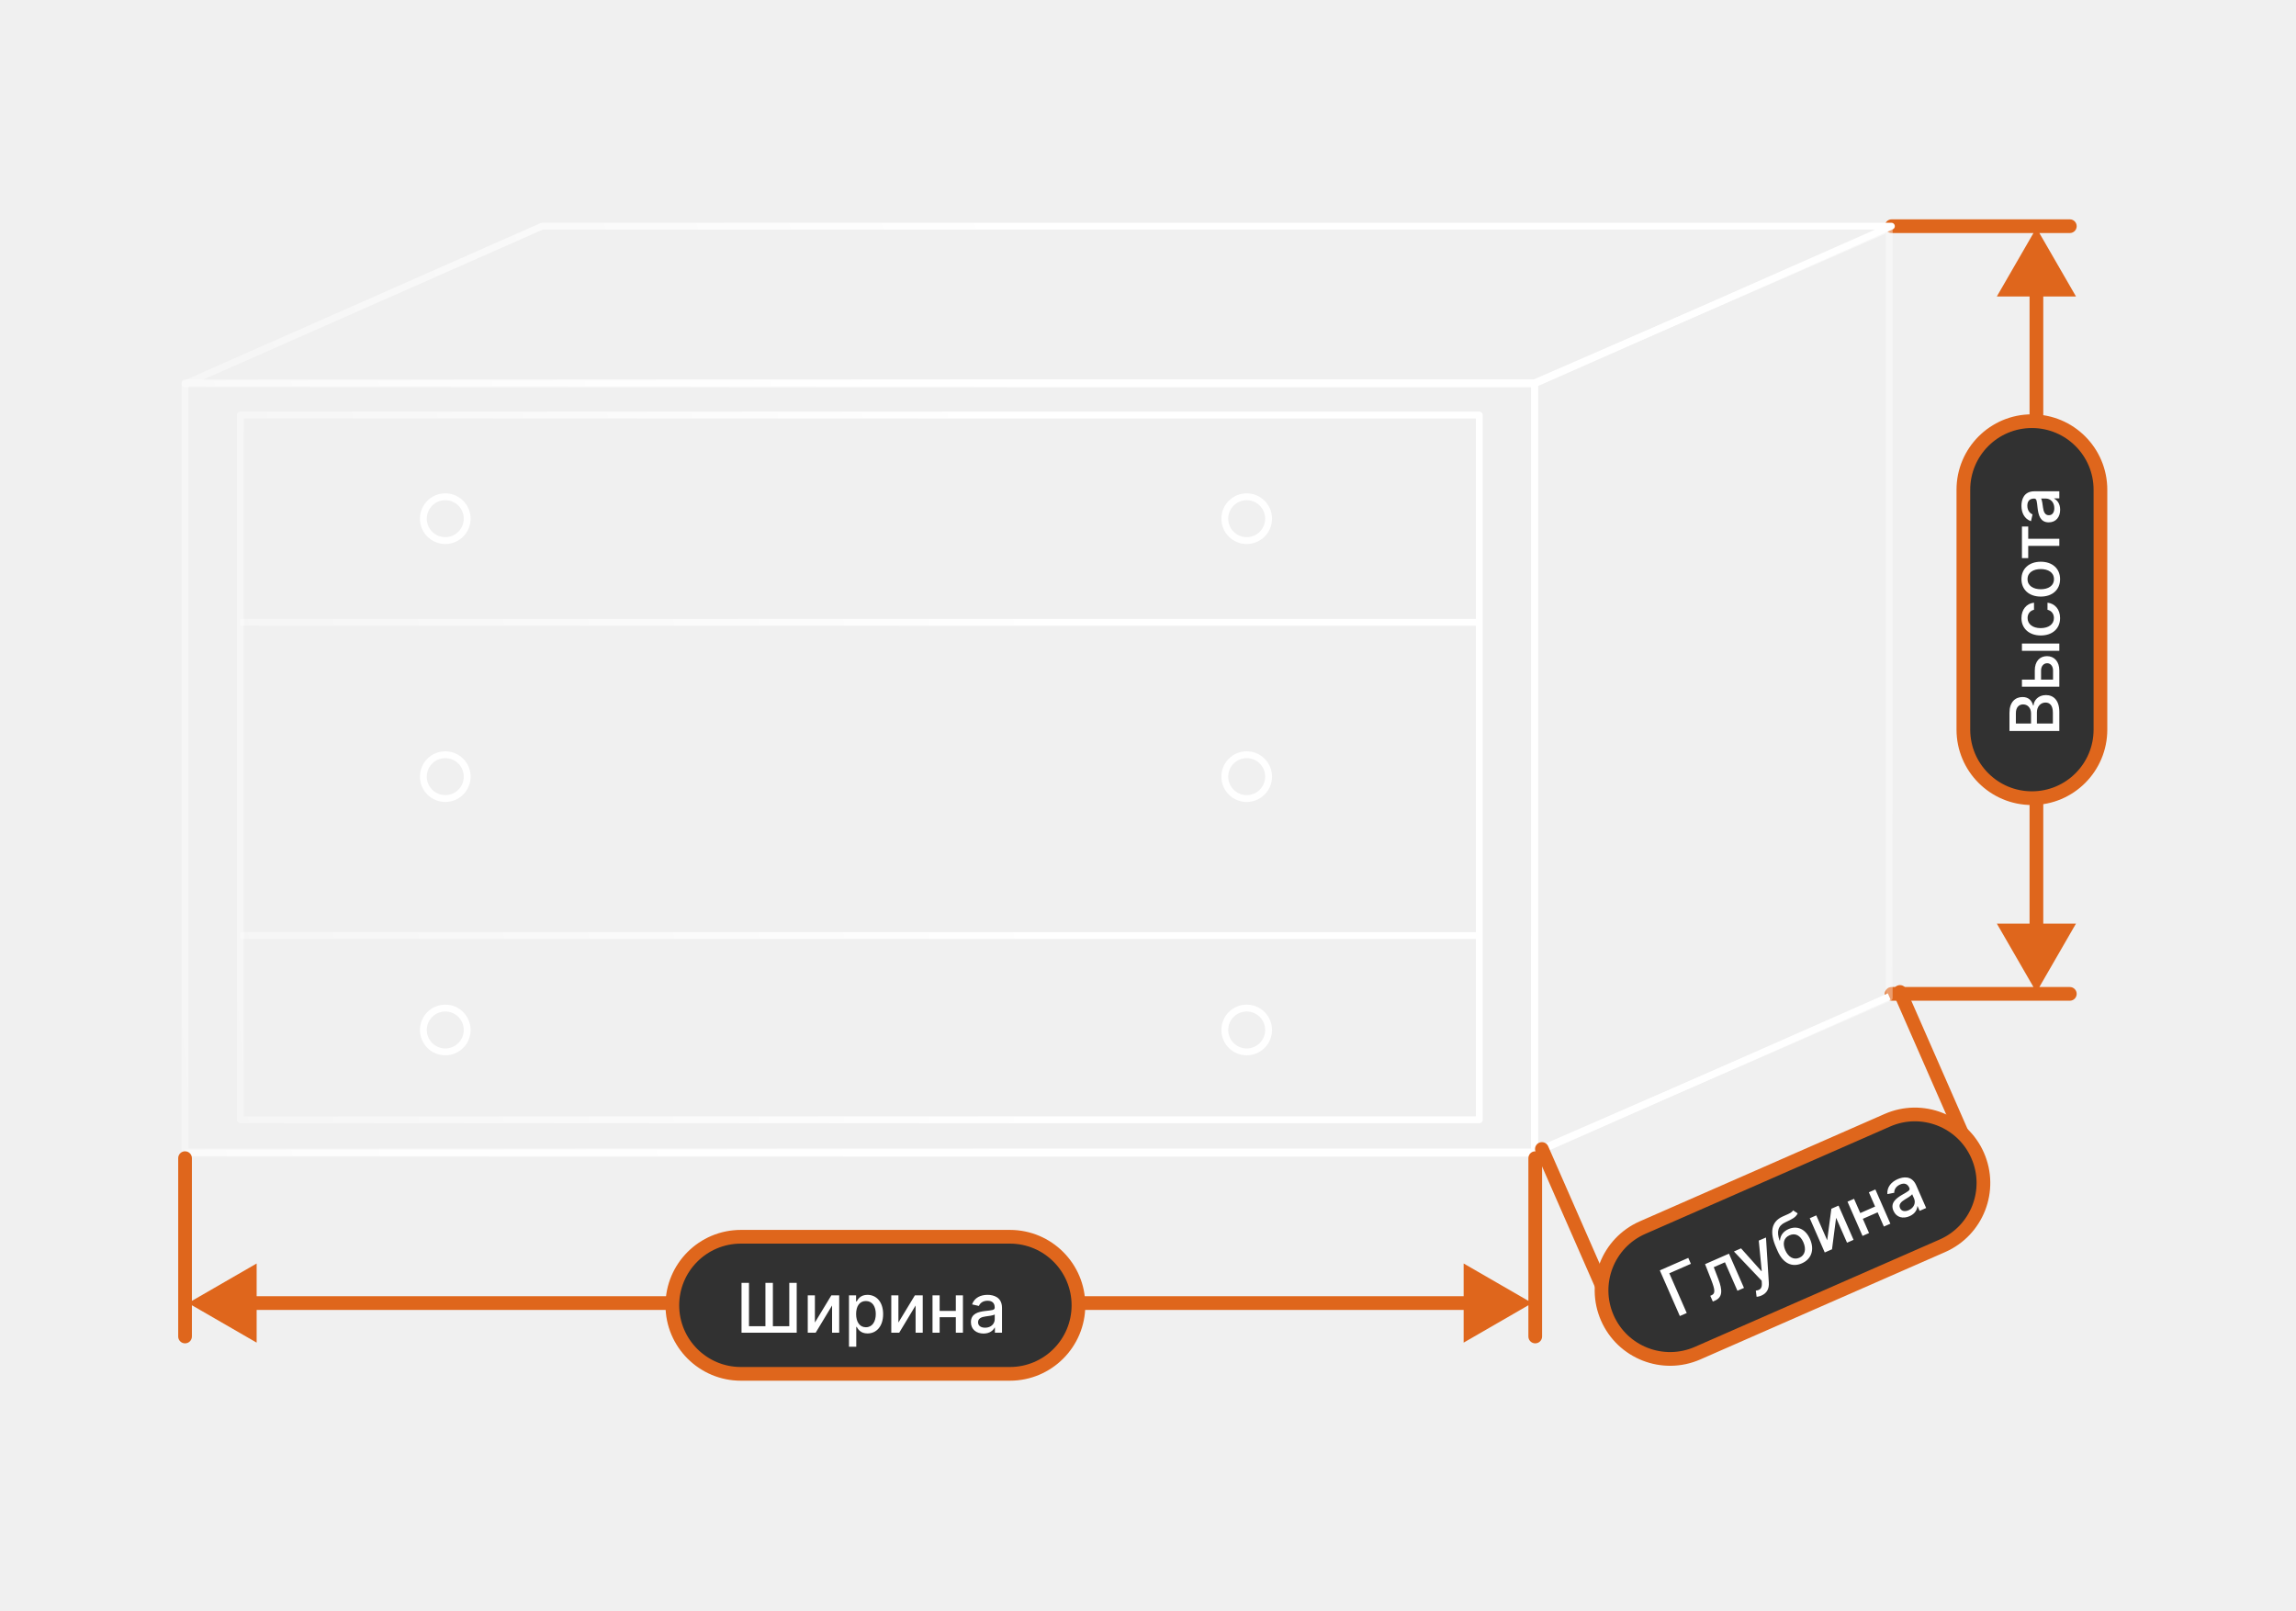
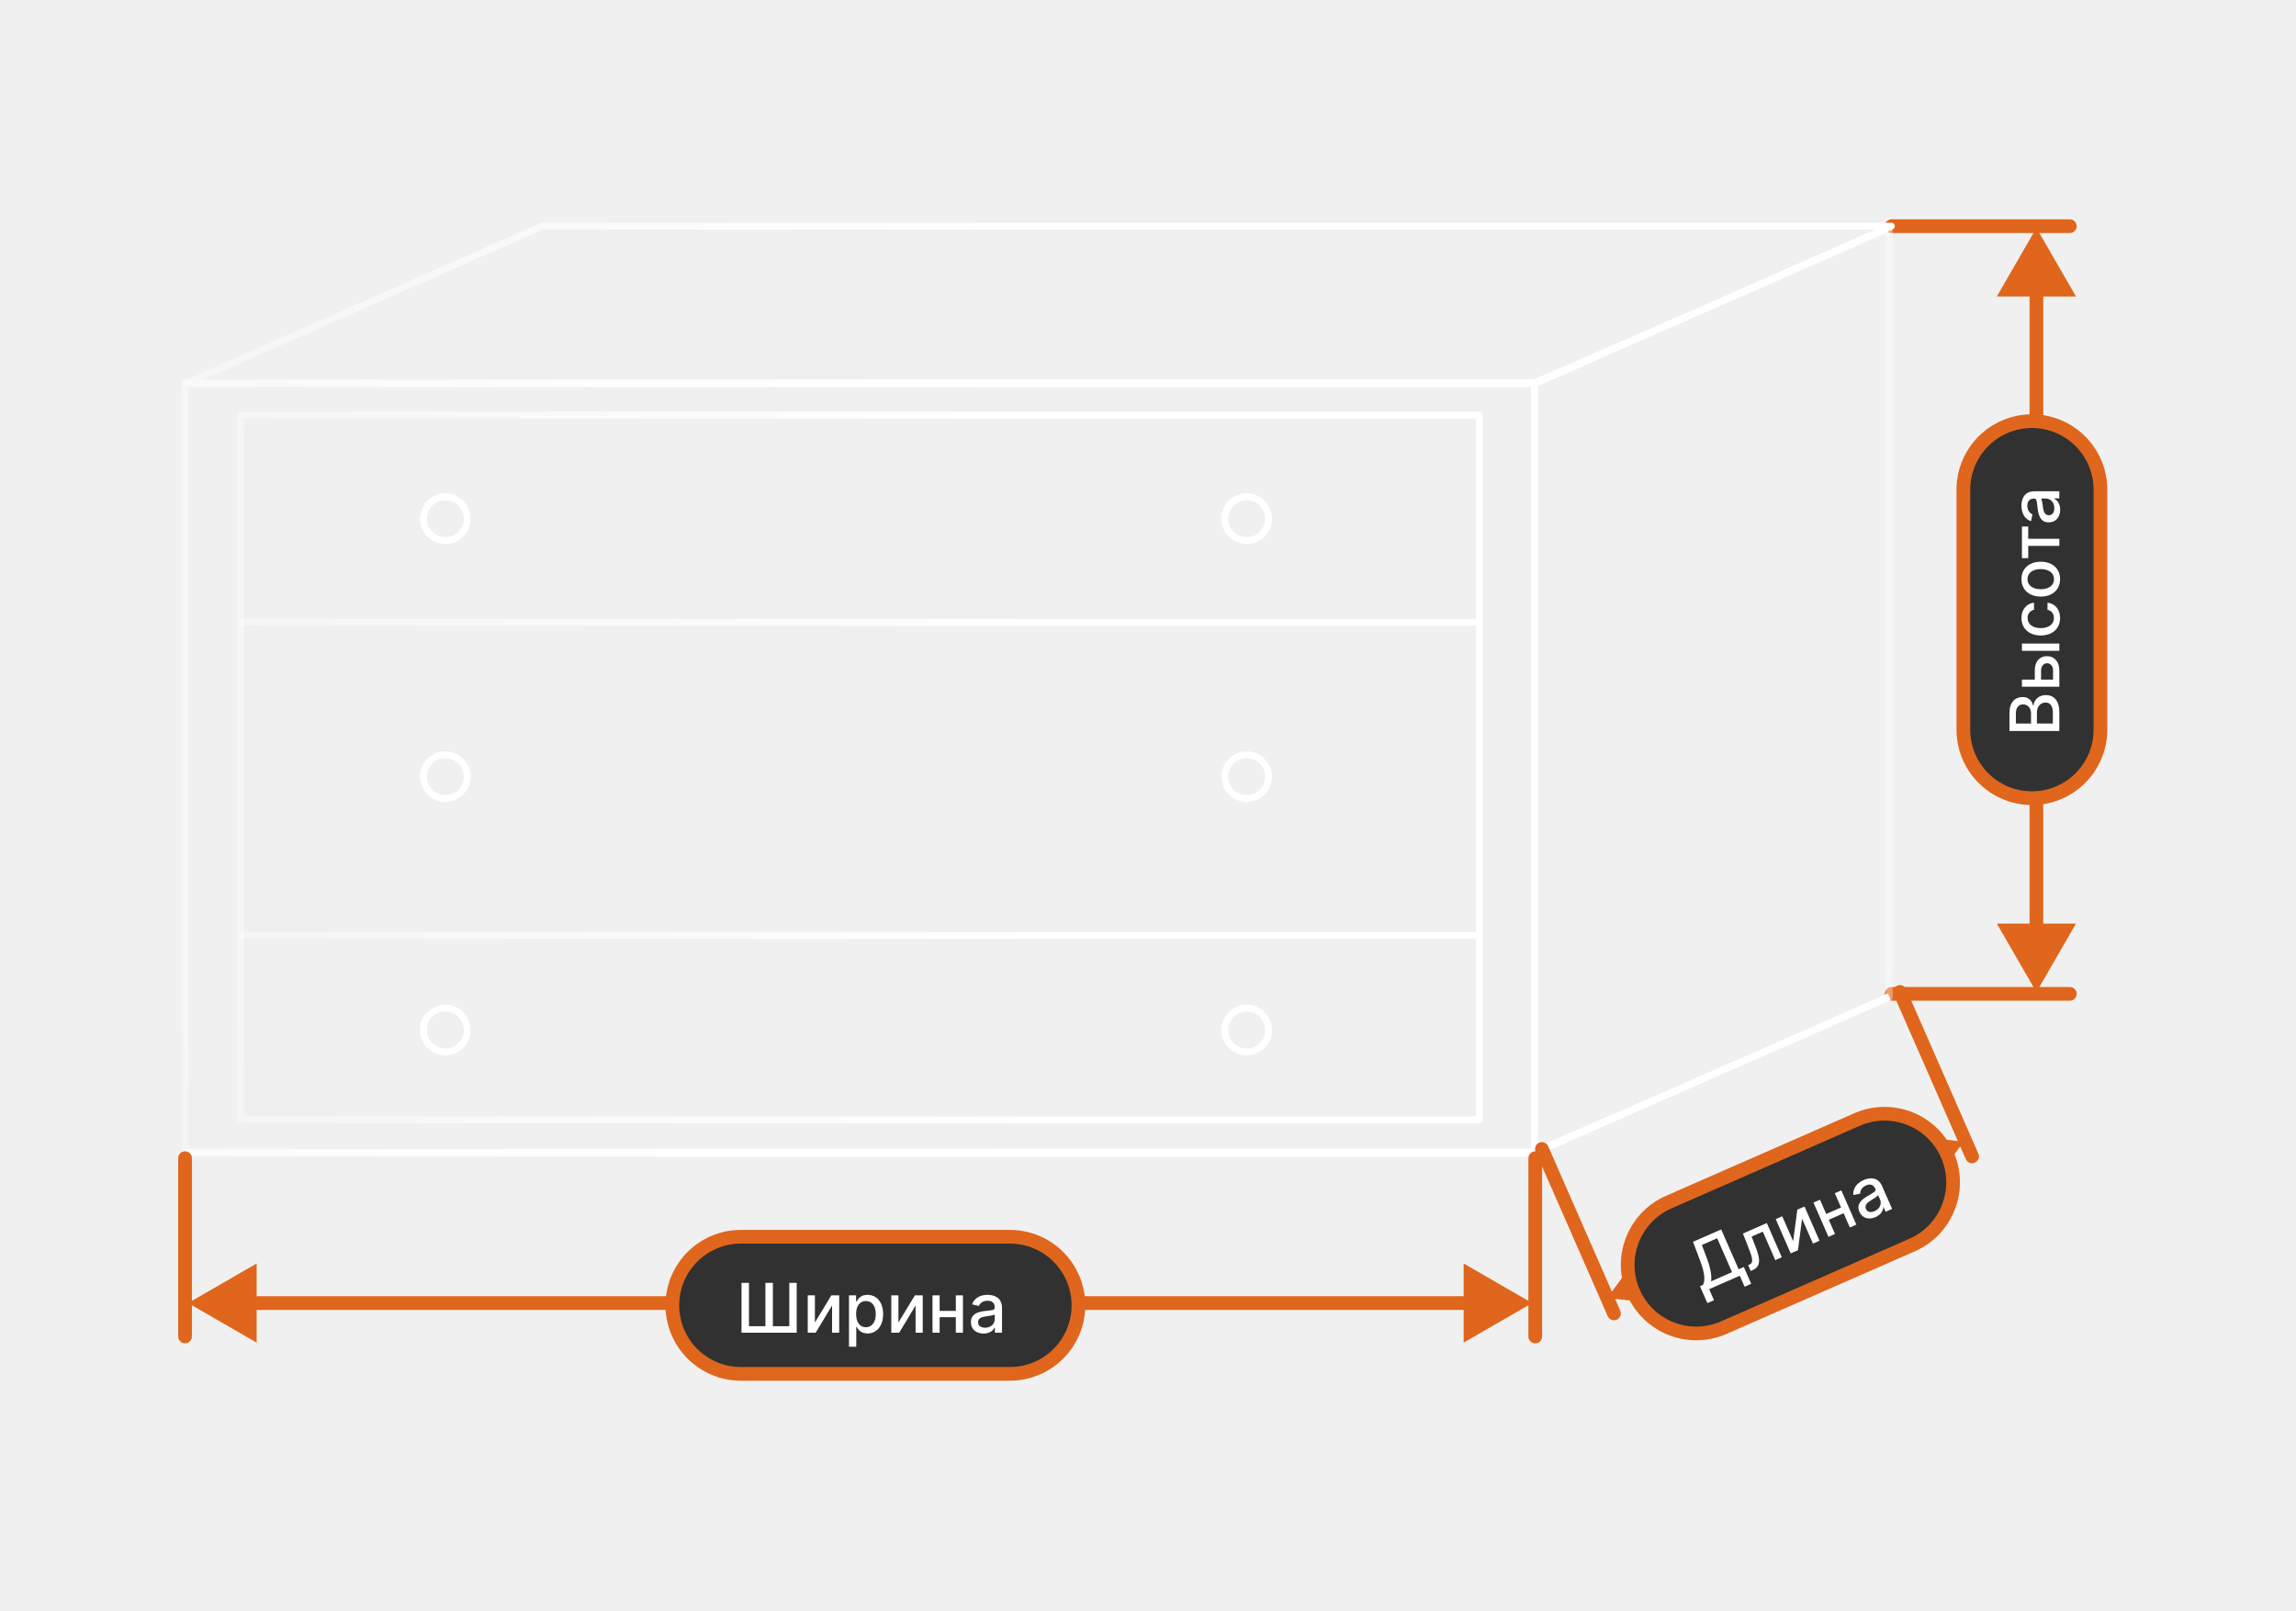
<svg xmlns="http://www.w3.org/2000/svg" width="335" height="235" viewBox="0 0 335 235" fill="none">
  <path d="M276 32C275.448 32 275 32.448 275 33C275 33.552 275.448 34 276 34V32ZM302 34C302.552 34 303 33.552 303 33C303 32.448 302.552 32 302 32V34ZM302 146C302.552 146 303 145.552 303 145C303 144.448 302.552 144 302 144V146ZM276 144C275.448 144 275 144.448 275 145C275 145.552 275.448 146 276 146V144ZM297.125 33.253L291.351 43.253H302.899L297.125 33.253ZM297.125 144.747L302.899 134.747H291.351L297.125 144.747ZM276 34H297.125V32H276V34ZM297.125 34H302V32H297.125V34ZM302 144H297.125V146H302V144ZM297.125 144H276V146H297.125V144ZM296.125 42.253V135.747H298.125V42.253H296.125Z" fill="#DF661C" />
  <rect x="286.467" y="116.448" width="55" height="20" rx="10" transform="rotate(-90 286.467 116.448)" fill="#313131" />
  <path d="M300.467 106.649V103.862C300.467 102.171 299.626 101.408 298.51 101.408C297.385 101.408 296.749 102.196 296.71 102.917H296.639C296.469 102.249 296.014 101.692 295.105 101.692C294.029 101.692 293.194 102.438 293.194 103.986V106.649H300.467ZM299.526 105.552H297.197V103.929C297.197 103.048 297.765 102.498 298.457 102.498C299.068 102.498 299.526 102.913 299.526 103.968V105.552ZM296.341 105.552H294.128V104.053C294.128 103.183 294.586 102.768 295.19 102.768C295.893 102.768 296.341 103.343 296.341 104.082V105.552ZM296.888 99.151H295.013V100.191H300.467V97.809C300.467 96.474 299.693 95.728 298.667 95.728C297.619 95.728 296.888 96.474 296.888 97.809V99.151ZM300.467 94.954V93.892H295.013V94.954H300.467ZM297.804 99.151V97.809C297.804 97.198 298.173 96.761 298.699 96.761C299.196 96.761 299.551 97.198 299.551 97.809V99.151H297.804ZM300.577 90.169C300.577 88.88 299.803 88.046 298.741 87.928V88.962C299.331 89.097 299.679 89.555 299.679 90.162C299.679 91.061 298.93 91.639 297.74 91.639C296.572 91.639 295.836 91.05 295.836 90.162C295.836 89.487 296.263 89.076 296.774 88.962V87.928C295.673 88.042 294.942 88.941 294.942 90.18C294.942 91.718 296.099 92.712 297.765 92.712C299.409 92.712 300.577 91.753 300.577 90.169ZM300.577 84.496C300.577 82.958 299.452 81.953 297.765 81.953C296.067 81.953 294.942 82.958 294.942 84.496C294.942 86.033 296.067 87.038 297.765 87.038C299.452 87.038 300.577 86.033 300.577 84.496ZM299.686 84.492C299.686 85.497 298.809 85.966 297.761 85.966C296.717 85.966 295.829 85.497 295.829 84.492C295.829 83.494 296.717 83.025 297.761 83.025C298.809 83.025 299.686 83.494 299.686 84.492ZM295.929 81.425V79.638H300.467V78.602H295.929V76.822H295.013V81.425H295.929ZM300.588 74.366C300.588 73.464 300.13 72.956 299.721 72.754V72.711H300.467V71.674H296.845C295.258 71.674 294.942 72.924 294.942 73.791C294.942 74.778 295.339 75.687 296.334 76.042L296.561 75.044C296.174 74.888 295.801 74.49 295.801 73.776C295.801 73.091 296.16 72.739 296.778 72.739H296.802C297.189 72.739 297.182 73.137 297.296 74.117C297.417 75.151 297.687 76.209 298.926 76.209C299.998 76.209 300.588 75.403 300.588 74.366ZM299.736 74.135C299.736 74.735 299.466 75.168 298.94 75.168C298.372 75.168 298.17 74.664 298.088 74.05C298.042 73.705 297.949 72.889 297.797 72.736H298.5C299.146 72.736 299.736 73.251 299.736 74.135Z" fill="white" />
  <rect x="286.467" y="116.448" width="55" height="20" rx="10" transform="rotate(-90 286.467 116.448)" stroke="#DF661C" stroke-width="2" />
  <path d="M27 168.233H223.882" stroke="url(#paint0_linear)" stroke-linejoin="round" />
  <path d="M27 168.233H223.882" stroke="url(#paint1_linear)" stroke-linejoin="round" />
  <path d="M27 168.076H223.902V55.849H27V168.076Z" stroke="url(#paint2_linear)" stroke-linejoin="round" />
  <path d="M35.064 163.372H215.838V60.553H35.064V163.372Z" stroke="url(#paint3_linear)" stroke-linejoin="round" />
  <path d="M275.648 145.564L223.902 168.076V55.849L275.648 33.336V145.564Z" stroke="url(#paint4_linear)" stroke-linejoin="round" />
  <path d="M35.064 90.794H215.838" stroke="url(#paint5_linear)" stroke-linejoin="round" />
  <path d="M275.648 145.384L223.882 168.233V136.491" stroke="url(#paint6_linear)" stroke-linejoin="round" />
  <path d="M35.064 136.491H215.838" stroke="url(#paint7_linear)" stroke-linejoin="round" />
  <path d="M27 56.005H223.882L275.964 33H79.082L27 56.005Z" stroke="url(#paint8_linear)" stroke-linejoin="round" />
  <circle cx="64.969" cy="75.673" r="3.196" stroke="white" />
  <circle cx="64.969" cy="113.307" r="3.196" stroke="white" />
  <circle cx="64.969" cy="150.268" r="3.196" stroke="white" />
  <circle cx="181.901" cy="75.673" r="3.196" stroke="white" />
  <circle cx="181.901" cy="113.307" r="3.196" stroke="white" />
  <circle cx="181.901" cy="150.268" r="3.196" stroke="white" />
-   <path d="M278.134 144.321C277.912 143.815 277.322 143.585 276.816 143.806C276.31 144.028 276.08 144.618 276.302 145.124L278.134 144.321ZM286.821 169.111C287.043 169.617 287.633 169.847 288.139 169.625C288.644 169.403 288.875 168.813 288.653 168.308L286.821 169.111ZM234.575 192.022C234.797 192.528 235.387 192.758 235.893 192.537C236.398 192.315 236.629 191.725 236.407 191.219L234.575 192.022ZM225.888 167.232C225.666 166.726 225.076 166.496 224.57 166.718C224.064 166.94 223.834 167.529 224.056 168.035L225.888 167.232ZM286.514 166.564L275.038 165.293L279.675 175.868L286.514 166.564ZM234.505 189.372L245.982 190.643L241.344 180.068L234.505 189.372ZM276.302 145.124L284.849 164.613L286.68 163.81L278.134 144.321L276.302 145.124ZM284.849 164.613L286.821 169.111L288.653 168.308L286.68 163.81L284.849 164.613ZM236.407 191.219L234.434 186.722L232.603 187.525L234.575 192.022L236.407 191.219ZM234.434 186.722L225.888 167.232L224.056 168.035L232.603 187.525L234.434 186.722ZM277.87 169.263L242.345 184.842L243.149 186.673L278.674 171.094L277.87 169.263Z" fill="#DF661C" />
-   <rect x="230.502" y="183.116" width="59" height="20" rx="10" transform="rotate(-23.679 230.502 183.116)" fill="#313131" />
-   <path d="M246.331 183.52L242.178 185.341L245.099 192.002L246.104 191.561L243.562 185.765L246.71 184.385L246.331 183.52ZM249.913 189.89L250.225 189.754C251.314 189.276 251.361 188.294 250.714 186.607L250.048 184.876L251.68 184.16L253.503 188.316L254.456 187.898L252.265 182.903L248.779 184.432L249.661 186.682C250.275 188.25 250.275 188.727 249.719 188.971L249.54 189.05L249.913 189.89ZM257.01 189.012C257.813 188.659 258.137 188.017 258.081 187.103L257.667 180.545L256.613 180.996L257.048 185.428L256.996 185.45L254.03 182.129L252.99 182.585L257.037 186.844L257.062 187.228C257.105 188 256.782 188.208 256.184 188.296L256.299 189.195C256.439 189.196 256.717 189.14 257.01 189.012ZM261.617 176.584C261.459 176.886 261.088 177.048 260.57 177.272C260.417 177.339 260.251 177.411 260.07 177.495C258.465 178.237 258.15 179.748 259.152 182.031L259.368 182.525C260.173 184.36 261.507 184.926 262.902 184.314C264.297 183.703 264.776 182.337 264.095 180.782C263.422 179.247 262.161 178.788 260.958 179.316C260.233 179.634 259.763 180.208 259.709 180.968L259.647 180.995C259.203 179.682 259.403 178.846 260.468 178.34C261.415 177.89 262.024 177.627 262.29 177.021L261.617 176.584ZM262.547 183.497C261.721 183.859 260.928 183.42 260.476 182.389C260.045 181.372 260.289 180.575 261.099 180.219C261.921 179.859 262.676 180.218 263.12 181.229C263.573 182.264 263.36 183.14 262.547 183.497ZM266.599 180.948L265.006 177.316L264.053 177.734L266.243 182.729L267.3 182.265L267.898 177.668L269.492 181.304L270.445 180.886L268.255 175.891L267.207 176.35L266.599 180.948ZM270.515 174.9L269.562 175.318L271.753 180.313L272.705 179.895L271.796 177.82L273.958 176.872L274.868 178.947L275.818 178.53L273.627 173.535L272.678 173.951L273.589 176.029L271.426 176.978L270.515 174.9ZM278.621 177.433C279.447 177.071 279.728 176.447 279.749 175.992L279.788 175.975L280.088 176.658L281.037 176.241L279.583 172.924C278.945 171.47 277.674 171.683 276.88 172.031C275.976 172.427 275.303 173.157 275.377 174.21L276.382 174.017C276.37 173.6 276.585 173.099 277.238 172.812C277.866 172.537 278.332 172.724 278.58 173.29L278.59 173.313C278.745 173.667 278.378 173.821 277.526 174.318C276.629 174.844 275.768 175.516 276.266 176.651C276.696 177.633 277.671 177.849 278.621 177.433ZM278.49 176.56C277.94 176.801 277.435 176.727 277.224 176.246C276.996 175.726 277.376 175.338 277.906 175.016C278.203 174.836 278.914 174.423 278.993 174.222L279.275 174.866C279.535 175.458 279.3 176.204 278.49 176.56Z" fill="white" />
-   <rect x="230.502" y="183.116" width="59" height="20" rx="10" transform="rotate(-23.679 230.502 183.116)" stroke="#DF661C" stroke-width="2" />
+   <path d="M278.134 144.32C277.912 143.815 277.322 143.584 276.816 143.806C276.31 144.028 276.08 144.618 276.302 145.124L278.134 144.32ZM286.821 169.111C287.043 169.617 287.633 169.847 288.139 169.625C288.644 169.403 288.875 168.813 288.653 168.308L286.821 169.111ZM234.575 192.022C234.797 192.528 235.387 192.758 235.893 192.537C236.398 192.315 236.629 191.725 236.407 191.219L234.575 192.022ZM225.888 167.232C225.666 166.726 225.076 166.496 224.57 166.718C224.065 166.94 223.834 167.529 224.056 168.035L225.888 167.232ZM286.514 166.564L275.038 165.293L279.675 175.868L286.514 166.564ZM234.505 189.372L245.982 190.643L241.344 180.068L234.505 189.372ZM276.302 145.124L284.849 164.613L286.68 163.81L278.134 144.32L276.302 145.124ZM284.849 164.613L286.821 169.111L288.653 168.308L286.68 163.81L284.849 164.613ZM236.407 191.219L234.435 186.722L232.603 187.525L234.575 192.022L236.407 191.219ZM234.435 186.722L225.888 167.232L224.056 168.035L232.603 187.525L234.435 186.722ZM277.871 169.263L242.346 184.842L243.149 186.673L278.674 171.094L277.871 169.263Z" fill="#DF661C" />
+   <rect x="234.317" y="179.398" width="50" height="20" rx="10" transform="rotate(-23.679 234.317 179.398)" fill="#313131" />
+   <path d="M249.116 190.115L250.079 189.693L249.373 188.083L253.844 186.122L254.546 187.722L255.509 187.3L254.433 184.848L253.679 185.179L251.132 179.37L247.024 181.171L248.102 184.053C248.814 185.951 248.755 186.888 248.475 187.46L248.036 187.653L249.116 190.115ZM249.659 186.941C249.773 186.166 249.601 185.075 249.064 183.631L248.314 181.637L250.548 180.657L252.716 185.601L249.659 186.941ZM255.436 185.424L255.748 185.287C256.838 184.809 256.884 183.827 256.238 182.141L255.571 180.409L257.204 179.693L259.027 183.849L259.979 183.431L257.789 178.436L254.303 179.965L255.185 182.215C255.799 183.783 255.799 184.261 255.242 184.504L255.064 184.583L255.436 185.424ZM261.632 181.082L260.039 177.449L259.086 177.867L261.276 182.863L262.333 182.399L262.931 177.802L264.525 181.438L265.478 181.02L263.287 176.025L262.24 176.484L261.632 181.082ZM265.548 175.034L264.595 175.451L266.785 180.447L267.738 180.029L266.828 177.954L268.991 177.006L269.901 179.08L270.851 178.664L268.66 173.669L267.71 174.085L268.622 176.163L266.459 177.112L265.548 175.034ZM273.654 177.567C274.48 177.204 274.761 176.581 274.782 176.126L274.821 176.108L275.121 176.791L276.07 176.375L274.616 173.058C273.978 171.604 272.707 171.817 271.913 172.165C271.009 172.561 270.336 173.29 270.41 174.344L271.415 174.151C271.403 173.734 271.617 173.233 272.271 172.946C272.899 172.671 273.365 172.858 273.613 173.424L273.623 173.447C273.778 173.801 273.411 173.954 272.559 174.452C271.661 174.978 270.801 175.65 271.298 176.785C271.729 177.767 272.704 177.983 273.654 177.567ZM273.523 176.693C272.973 176.934 272.468 176.861 272.257 176.38C272.029 175.86 272.409 175.472 272.939 175.15C273.236 174.97 273.947 174.557 274.026 174.356L274.308 175C274.567 175.592 274.333 176.338 273.523 176.693Z" fill="white" />
+   <rect x="234.317" y="179.398" width="50" height="20" rx="10" transform="rotate(-23.679 234.317 179.398)" stroke="#DF661C" stroke-width="2" />
  <path d="M225 168.969C225 168.417 224.552 167.969 224 167.969C223.448 167.969 223 168.417 223 168.969H225ZM223 194.988C223 195.54 223.448 195.988 224 195.988C224.552 195.988 225 195.54 225 194.988H223ZM26 194.988C26 195.54 26.448 195.988 27 195.988C27.552 195.988 28 195.54 28 194.988H26ZM28 168.969C28 168.417 27.552 167.969 27 167.969C26.448 167.969 26 168.417 26 168.969H28ZM223.554 190.109L213.554 184.336V195.883L223.554 190.109ZM27.446 190.109L37.446 195.883V184.336L27.446 190.109ZM223 168.969V190.109H225V168.969H223ZM223 190.109V194.988H225V190.109H223ZM28 194.988V190.109H26V194.988H28ZM28 190.109V168.969H26V190.109H28ZM214.554 189.109H36.446V191.109H214.554V189.109Z" fill="#DF661C" />
  <rect x="98.099" y="180.437" width="59.253" height="20" rx="10" fill="#313131" />
  <path d="M108.194 187.164V194.437H116.244V187.164H115.161V193.485H112.768V187.164H111.681V193.485H109.28V187.164H108.194ZM118.897 192.949V188.982H117.856V194.437H119.01L121.404 190.466V194.437H122.444V188.982H121.301L118.897 192.949ZM123.872 196.482H124.934V193.588H124.998C125.189 193.936 125.58 194.543 126.574 194.543C127.895 194.543 128.854 193.485 128.854 191.72C128.854 189.951 127.881 188.911 126.564 188.911C125.552 188.911 125.186 189.529 124.998 189.866H124.909V188.982H123.872V196.482ZM124.912 191.709C124.912 190.569 125.41 189.813 126.336 189.813C127.299 189.813 127.782 190.626 127.782 191.709C127.782 192.803 127.285 193.638 126.336 193.638C125.424 193.638 124.912 192.856 124.912 191.709ZM131.084 192.949V188.982H130.044V194.437H131.198L133.591 190.466V194.437H134.632V188.982H133.488L131.084 192.949ZM137.1 188.982H136.059V194.437H137.1V192.171H139.461V194.437H140.498V188.982H139.461V191.251H137.1V188.982ZM143.506 194.557C144.408 194.557 144.916 194.099 145.118 193.691H145.161V194.437H146.198V190.814C146.198 189.227 144.948 188.911 144.081 188.911C143.094 188.911 142.185 189.309 141.83 190.303L142.828 190.53C142.984 190.143 143.382 189.77 144.096 189.77C144.781 189.77 145.133 190.129 145.133 190.747V190.772C145.133 191.159 144.735 191.152 143.755 191.265C142.721 191.386 141.663 191.656 141.663 192.895C141.663 193.968 142.469 194.557 143.506 194.557ZM143.737 193.705C143.137 193.705 142.704 193.435 142.704 192.91C142.704 192.341 143.208 192.139 143.822 192.057C144.167 192.011 144.983 191.919 145.136 191.766V192.469C145.136 193.116 144.621 193.705 143.737 193.705Z" fill="white" />
  <rect x="98.099" y="180.437" width="59.253" height="20" rx="10" stroke="#DF661C" stroke-width="2" />
  <defs>
    <linearGradient id="paint0_linear" x1="156.68" y1="168.233" x2="19.556" y2="198.777" gradientUnits="userSpaceOnUse">
      <stop stop-color="white" />
      <stop offset="1" stop-color="white" stop-opacity="0.29" />
    </linearGradient>
    <linearGradient id="paint1_linear" x1="156.68" y1="168.233" x2="19.556" y2="198.777" gradientUnits="userSpaceOnUse">
      <stop stop-color="white" />
      <stop offset="1" stop-color="white" stop-opacity="0.29" />
    </linearGradient>
    <linearGradient id="paint2_linear" x1="156.693" y1="168.077" x2="14.005" y2="181.455" gradientUnits="userSpaceOnUse">
      <stop stop-color="white" />
      <stop offset="1" stop-color="white" stop-opacity="0.29" />
    </linearGradient>
    <linearGradient id="paint3_linear" x1="154.134" y1="163.373" x2="23.139" y2="175.68" gradientUnits="userSpaceOnUse">
      <stop stop-color="white" />
      <stop offset="1" stop-color="white" stop-opacity="0.29" />
    </linearGradient>
    <linearGradient id="paint4_linear" x1="241.565" y1="168.076" x2="279.37" y2="169.008" gradientUnits="userSpaceOnUse">
      <stop stop-color="white" />
      <stop offset="1" stop-color="white" stop-opacity="0.29" />
    </linearGradient>
-     <linearGradient id="paint5_linear" x1="154.134" y1="90.794" x2="26.391" y2="114.526" gradientUnits="userSpaceOnUse">
+     <linearGradient id="paint5_linear" x1="154.134" y1="90.794" x2="26.391" y2="114.525" gradientUnits="userSpaceOnUse">
      <stop stop-color="white" />
      <stop offset="1" stop-color="white" stop-opacity="0.29" />
    </linearGradient>
    <linearGradient id="paint6_linear" x1="156.68" y1="168.233" x2="27" y2="211.217" gradientUnits="userSpaceOnUse">
      <stop stop-color="white" />
      <stop offset="1" stop-color="white" stop-opacity="0.29" />
    </linearGradient>
    <linearGradient id="paint7_linear" x1="154.134" y1="136.491" x2="27.288" y2="162.434" gradientUnits="userSpaceOnUse">
      <stop stop-color="white" />
      <stop offset="1" stop-color="white" stop-opacity="0.29" />
    </linearGradient>
    <linearGradient id="paint8_linear" x1="156.68" y1="56.005" x2="27" y2="98.989" gradientUnits="userSpaceOnUse">
      <stop stop-color="white" />
      <stop offset="1" stop-color="white" stop-opacity="0.29" />
    </linearGradient>
  </defs>
</svg>
